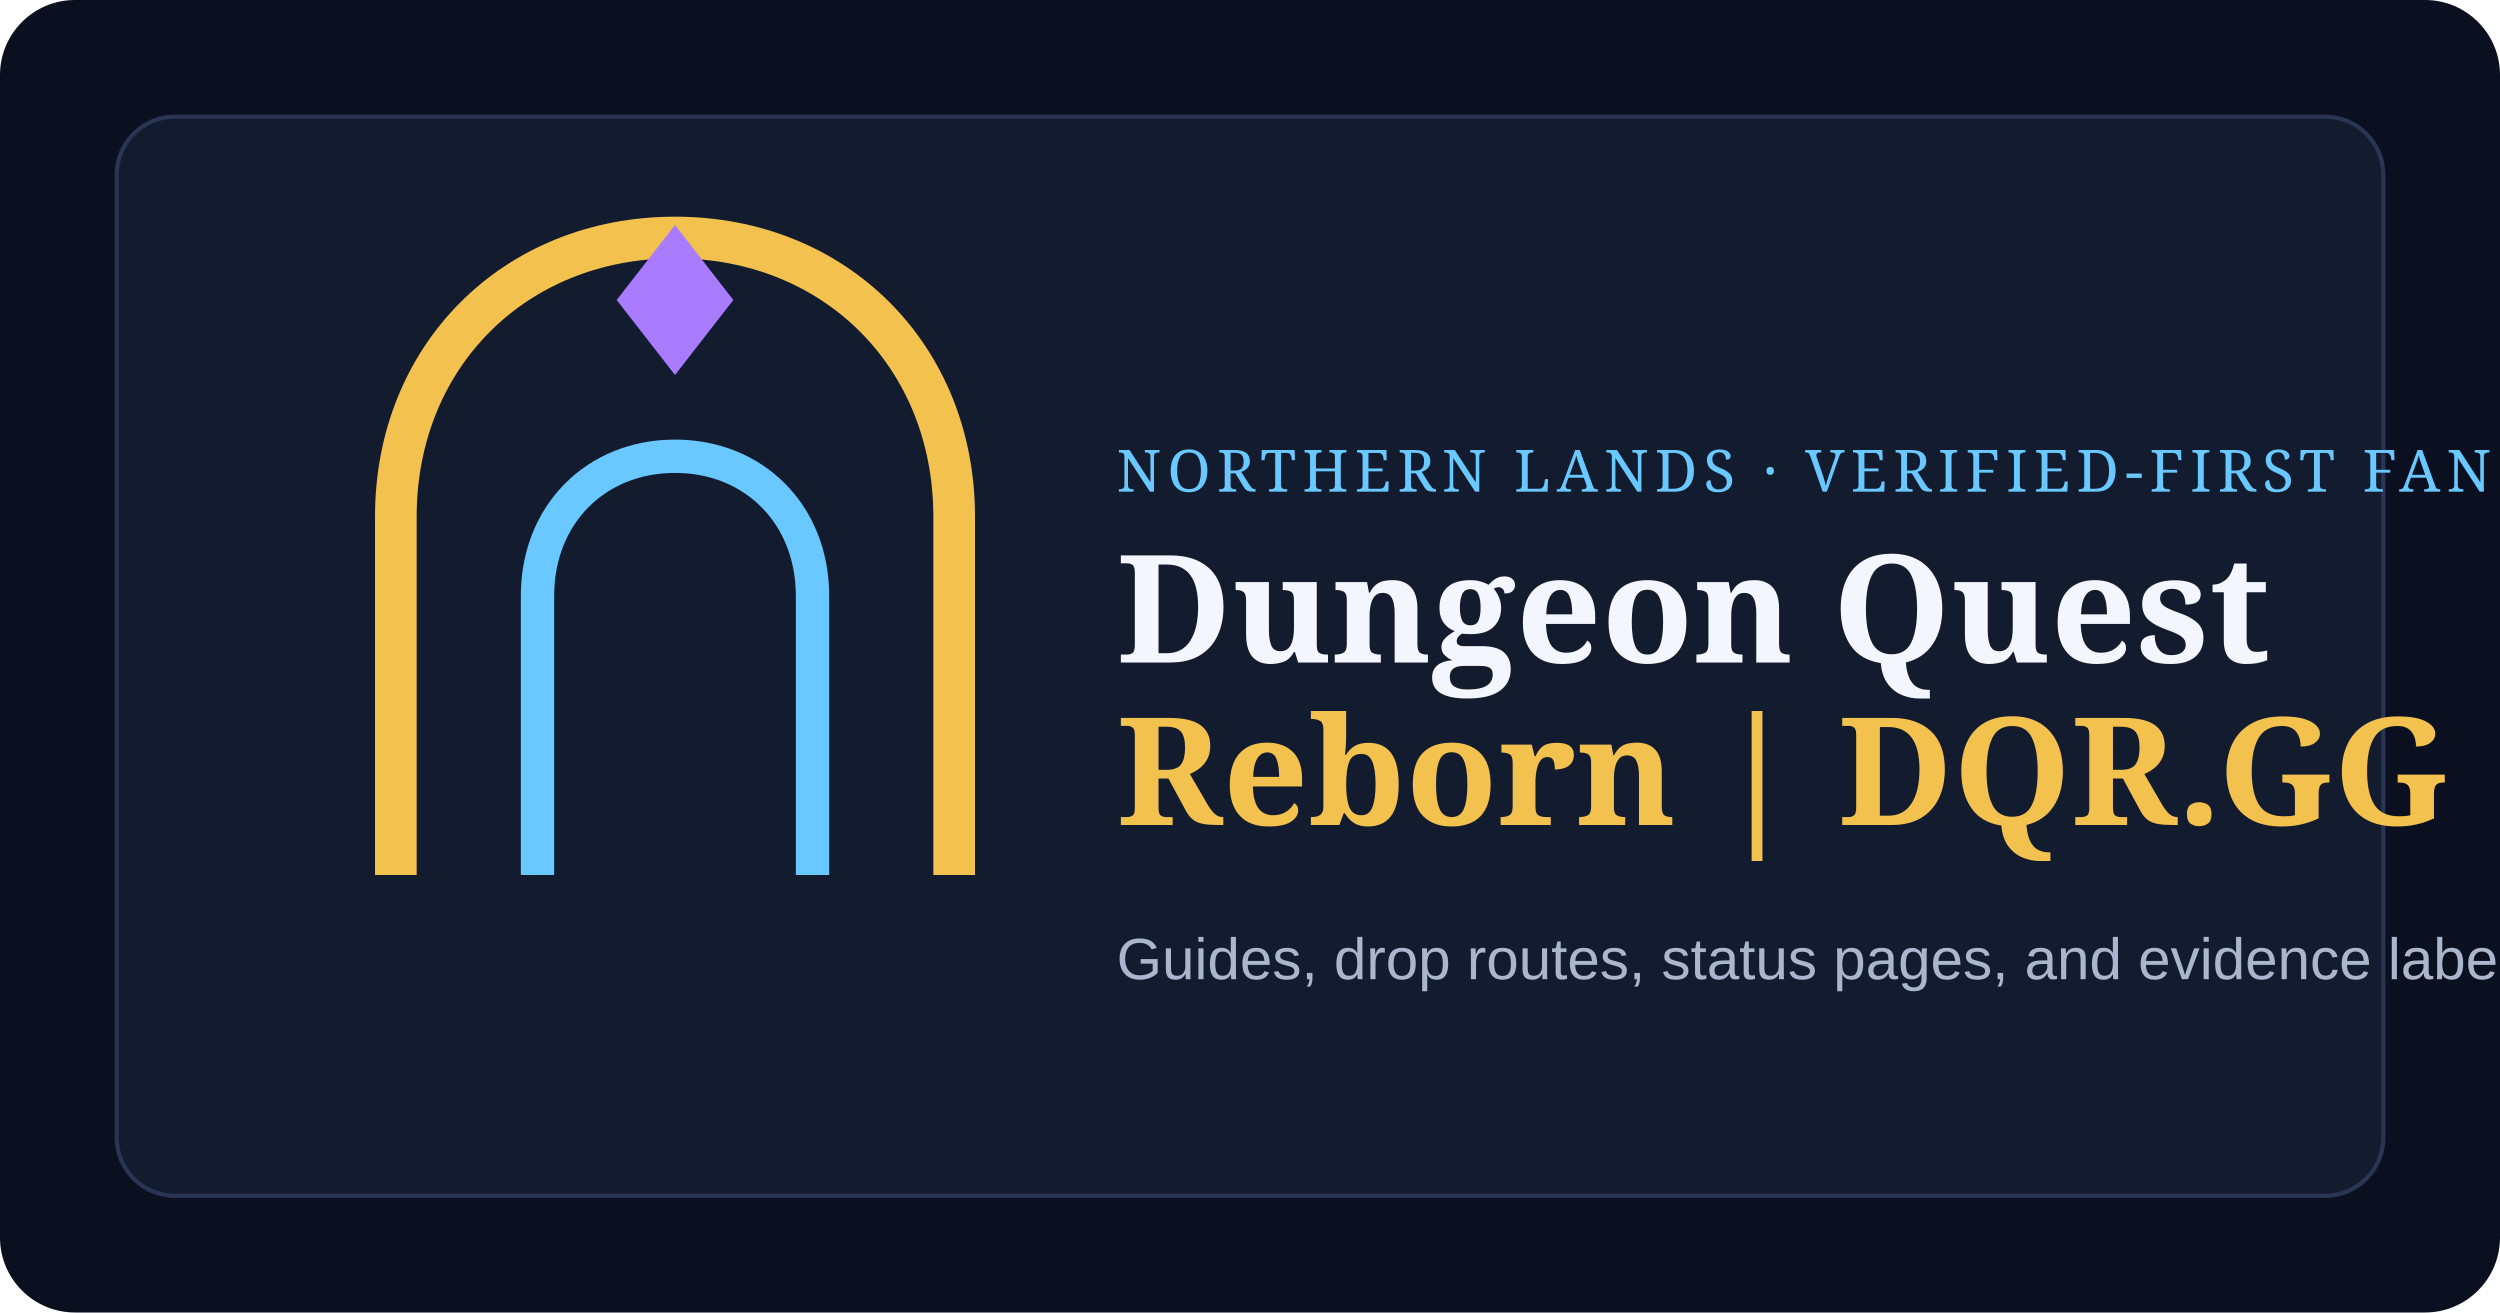
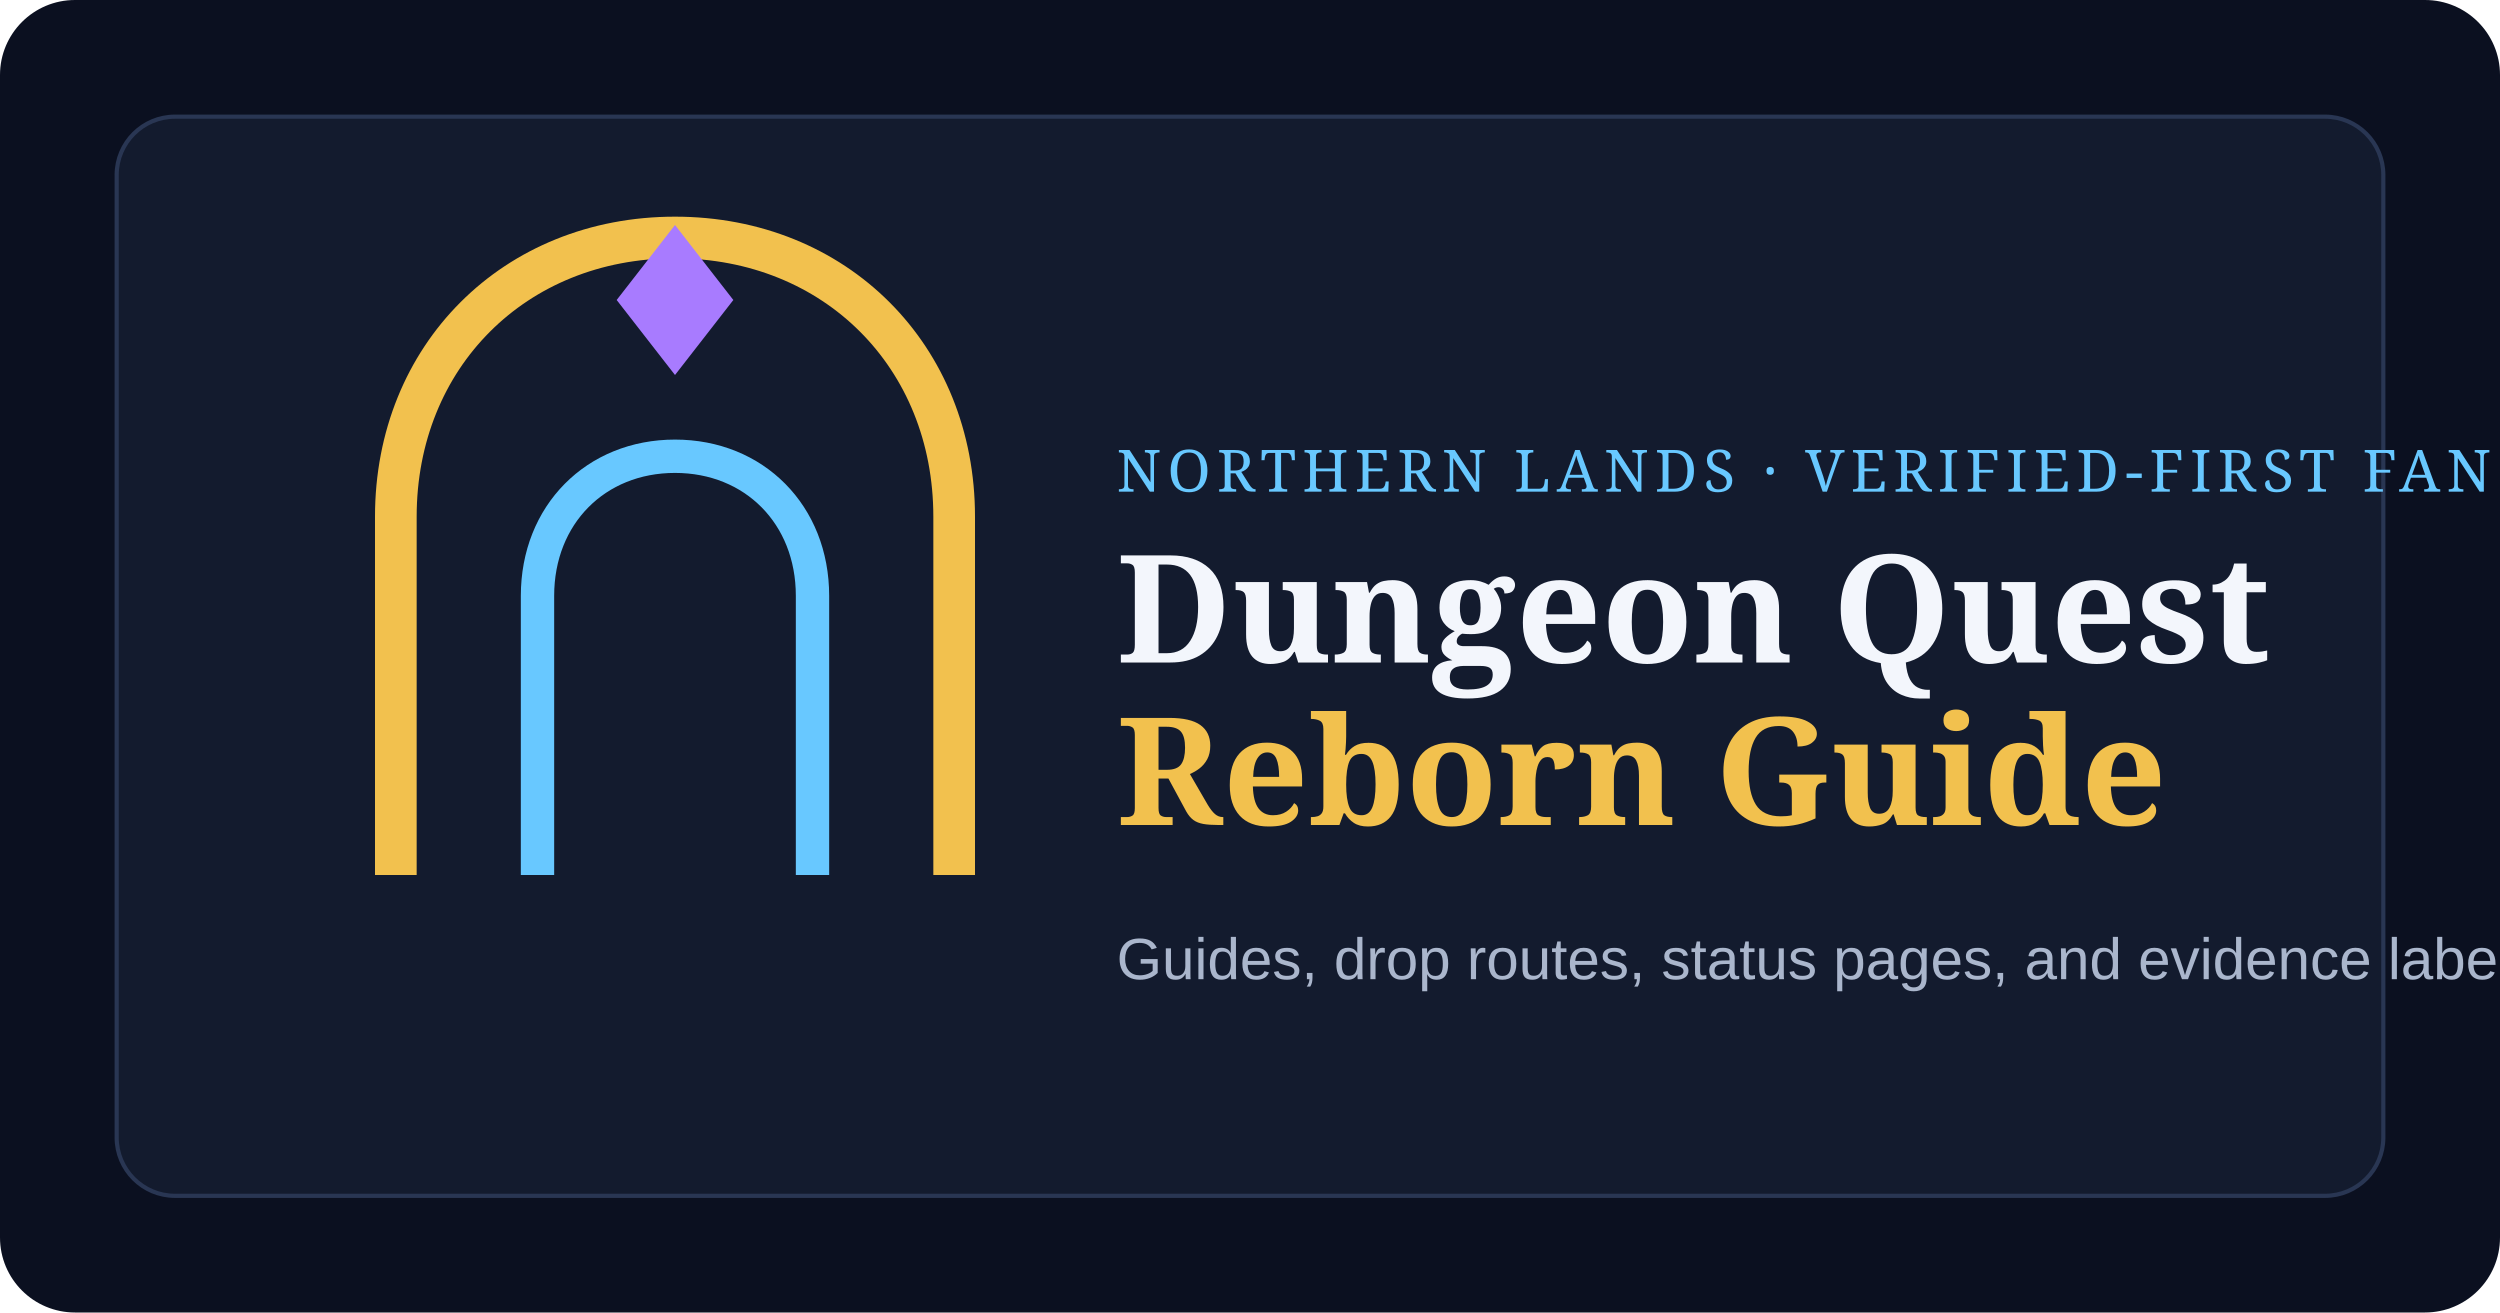
<svg xmlns="http://www.w3.org/2000/svg" width="1200" height="630" viewBox="0 0 1200 630" fill="none">
  <rect width="1200" height="630" rx="36" fill="#0B1020" />
  <rect x="56" y="56" width="1088" height="518" rx="28" fill="#131B2E" stroke="#293653" stroke-width="2" />
  <path d="M190 420V248C190 171 247 114 324 114C401 114 458 171 458 248V420" stroke="#F2C14E" stroke-width="20" />
  <path d="M258 420V286C258 247 286 219 324 219C362 219 390 247 390 286V420" stroke="#68C8FF" stroke-width="16" />
  <path d="M324 108L352 144L324 180L296 144L324 108Z" fill="#A87BFF" />
  <text x="536" y="236" fill="#68C8FF" font-family="Georgia, serif" font-size="28" letter-spacing="3">NORTHERN LANDS · VERIFIED-FIRST FAN WIKI</text>
  <text x="536" y="318" fill="#F3F6FC" font-family="Georgia, serif" font-size="72" font-weight="700">Dungeon Quest</text>
-   <text x="536" y="396" fill="#F2C14E" font-family="Georgia, serif" font-size="72" font-weight="700">Reborn | DQR.GG</text>
+   <text x="536" y="396" fill="#F2C14E" font-family="Georgia, serif" font-size="72" font-weight="700">Reborn Guide</text>
  <text x="536" y="470" fill="#AAB6CC" font-family="Arial, sans-serif" font-size="28">Guides, drop routes, status pages, and evidence labels built for fast review.</text>
</svg>
